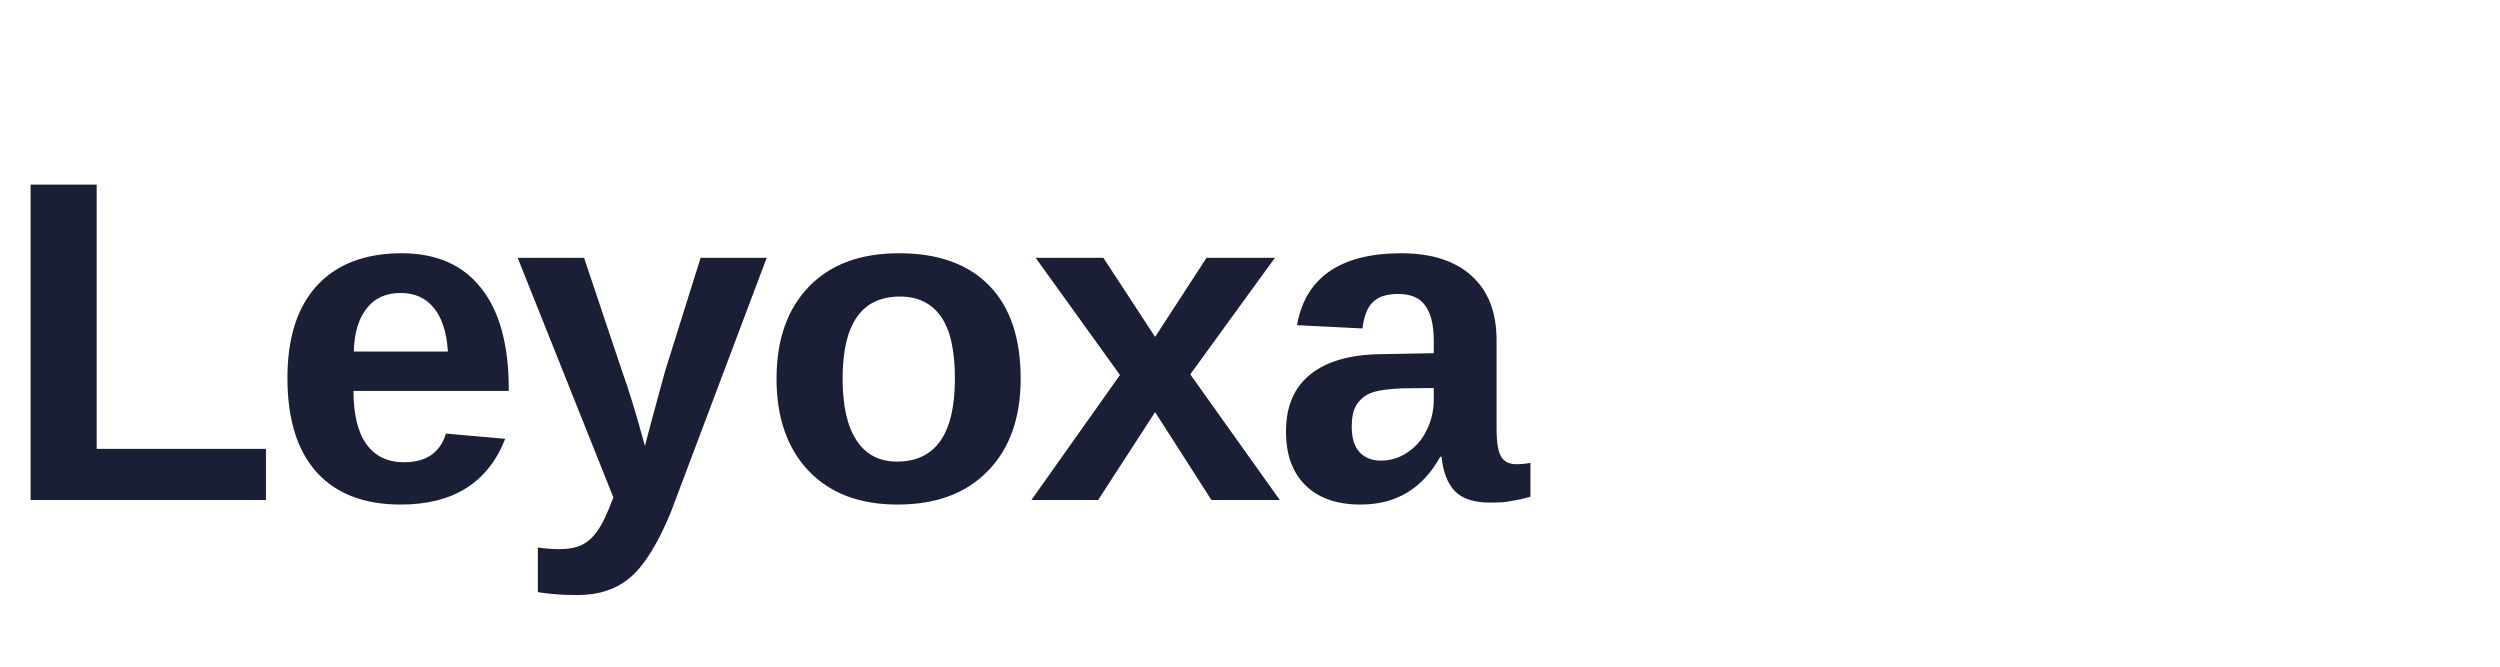
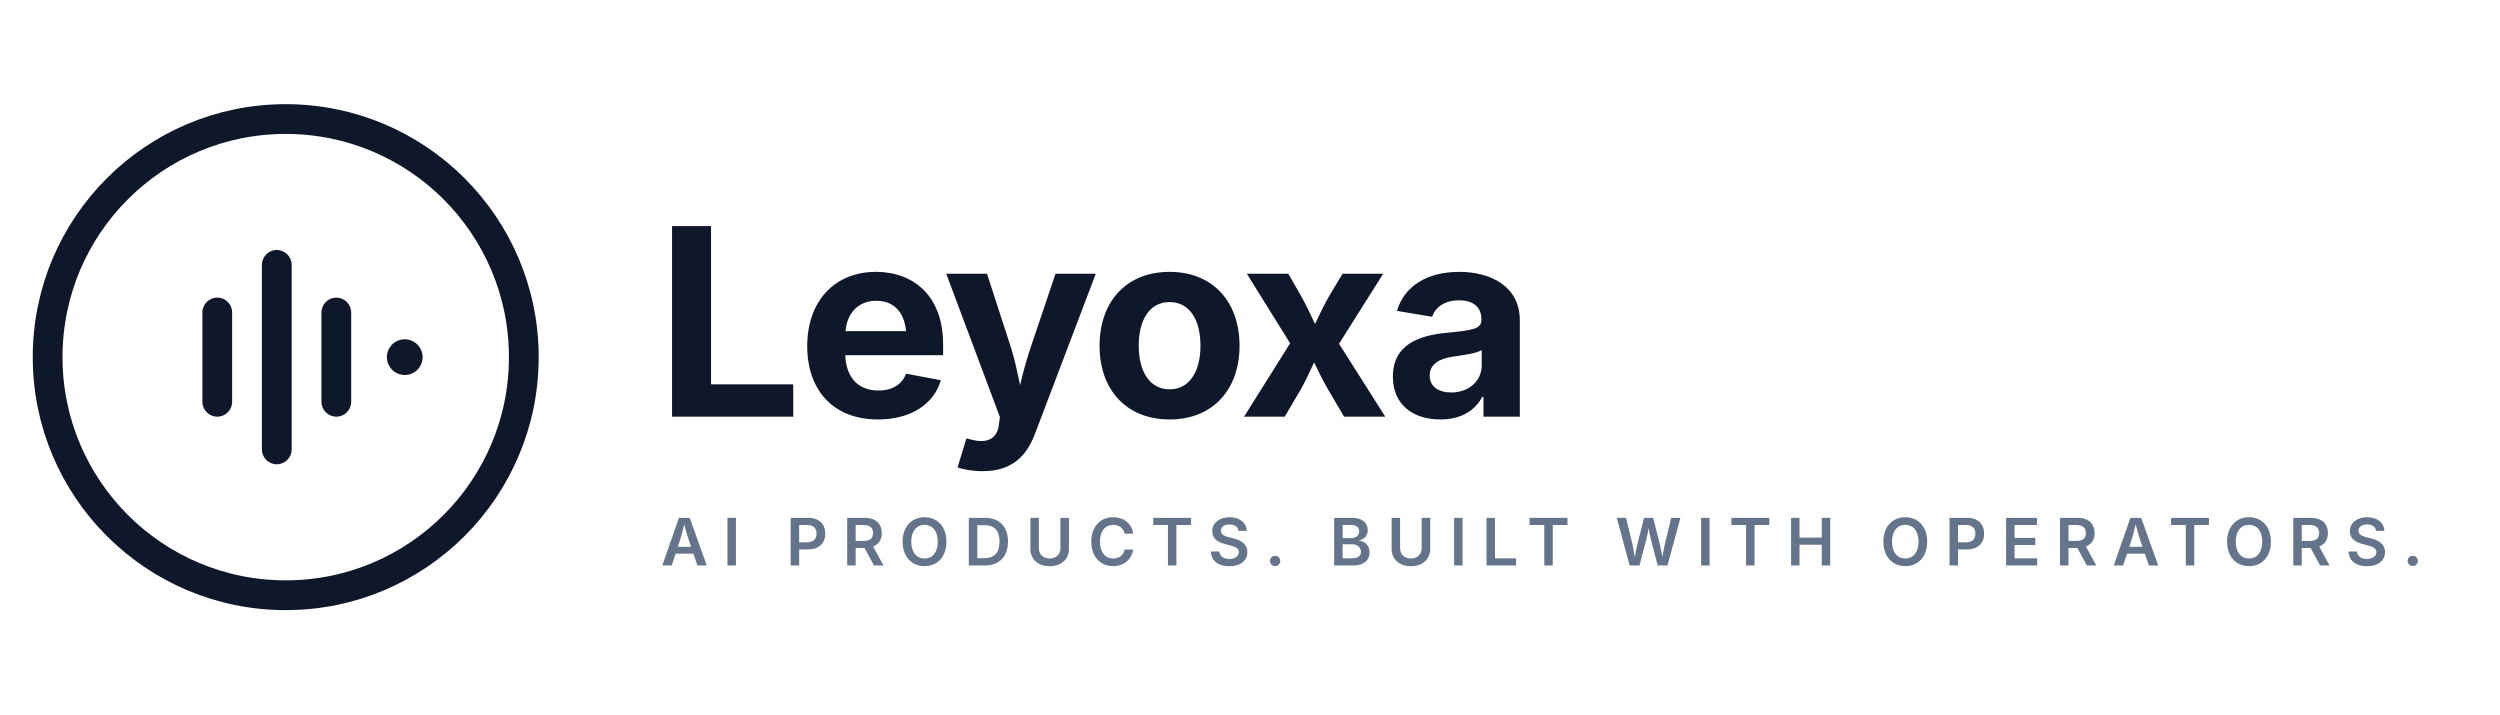
- <svg xmlns="http://www.w3.org/2000/svg" viewBox="0 0 120 32" height="32" role="img" aria-label="Leyoxa">
-   <text x="0" y="24" font-family="'Segoe UI', 'Helvetica Neue', Arial, sans-serif" font-size="22" font-weight="700" letter-spacing="-0.5" fill="#1a1f36">Leyoxa</text>
+ <svg xmlns="http://www.w3.org/2000/svg" width="420" height="120" viewBox="0 0 420 120" fill="none" role="img" aria-label="Leyoxa">
+   <g transform="translate(0,12)">
+     <circle cx="48" cy="48" r="40" stroke="#0F172A" stroke-width="5" fill="none" />
+     <rect x="34" y="38" width="5" height="20" rx="2.5" fill="#0F172A" />
+     <rect x="44" y="30" width="5" height="36" rx="2.5" fill="#0F172A" />
+     <rect x="54" y="38" width="5" height="20" rx="2.5" fill="#0F172A" />
+     <circle cx="68" cy="48" r="3" fill="#0F172A" />
+   </g>
+   <text x="110" y="70" font-family="Sora, Manrope, Inter, system-ui, -apple-system, sans-serif" font-size="44" font-weight="700" letter-spacing="-1" fill="#0F172A">Leyoxa</text>
+   <text x="111" y="95" font-family="Manrope, Inter, system-ui, -apple-system, sans-serif" font-size="11" font-weight="600" letter-spacing="2.4" fill="#64748B">AI PRODUCTS. BUILT WITH OPERATORS.</text>
</svg>
